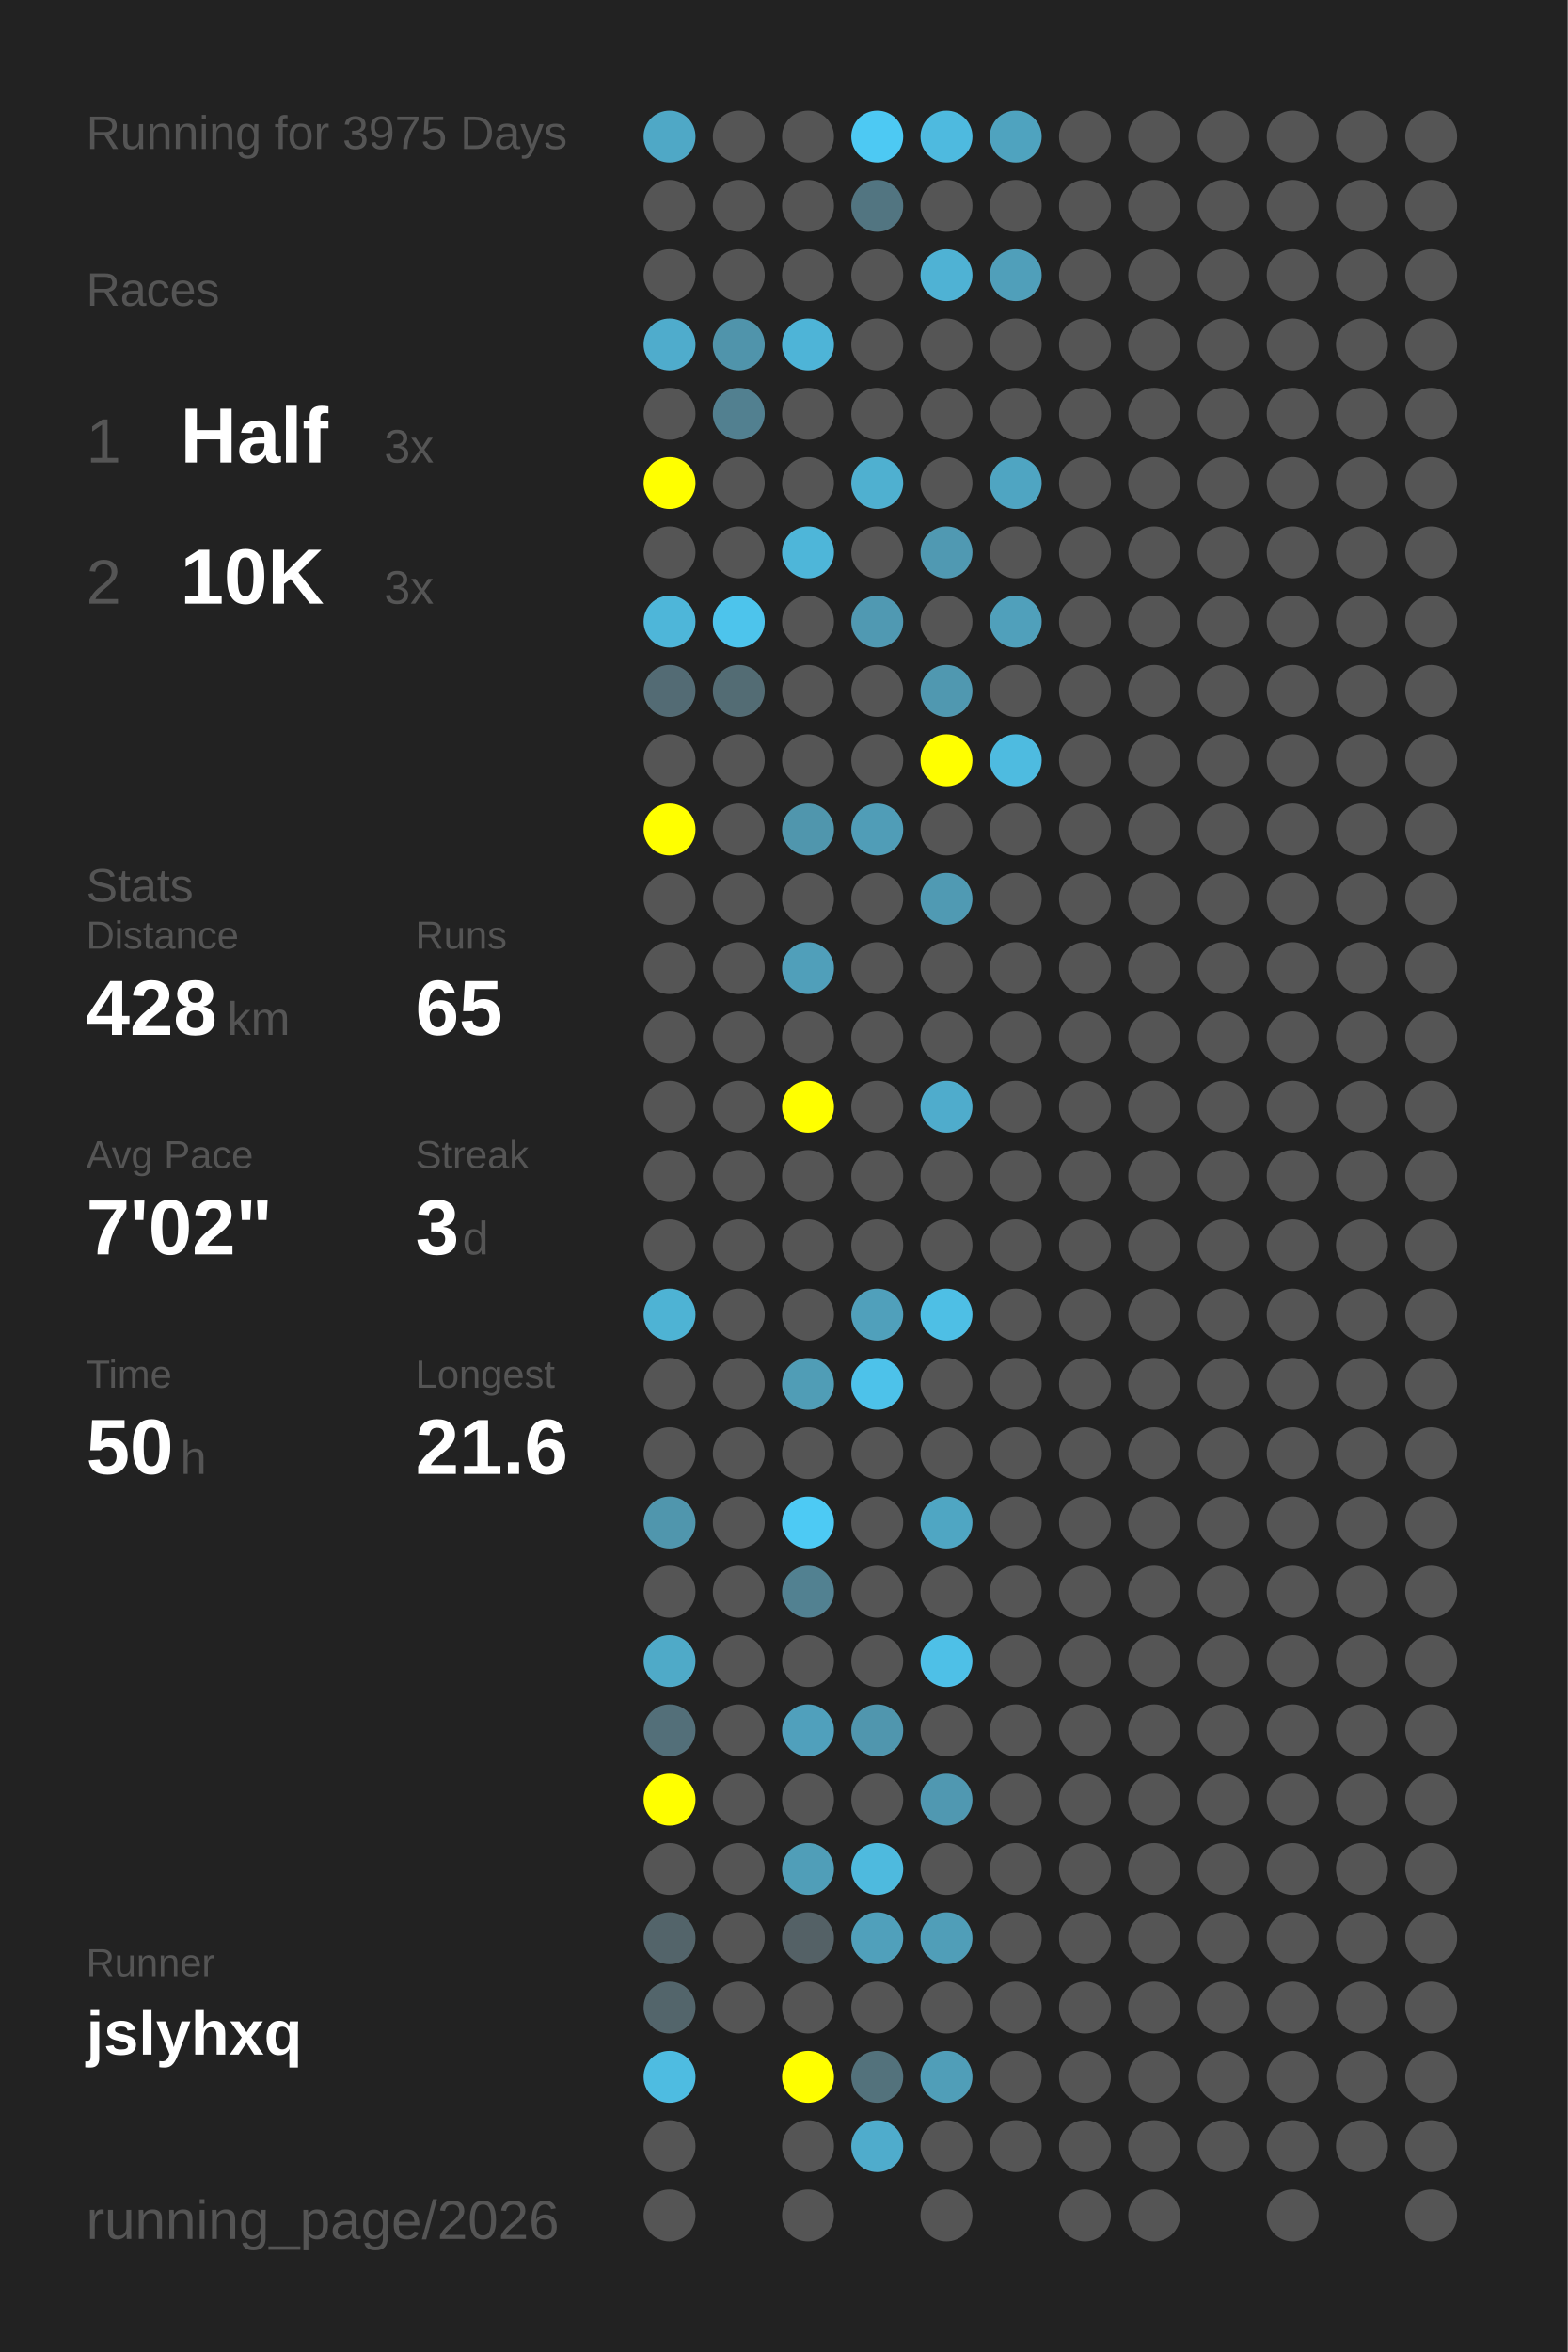
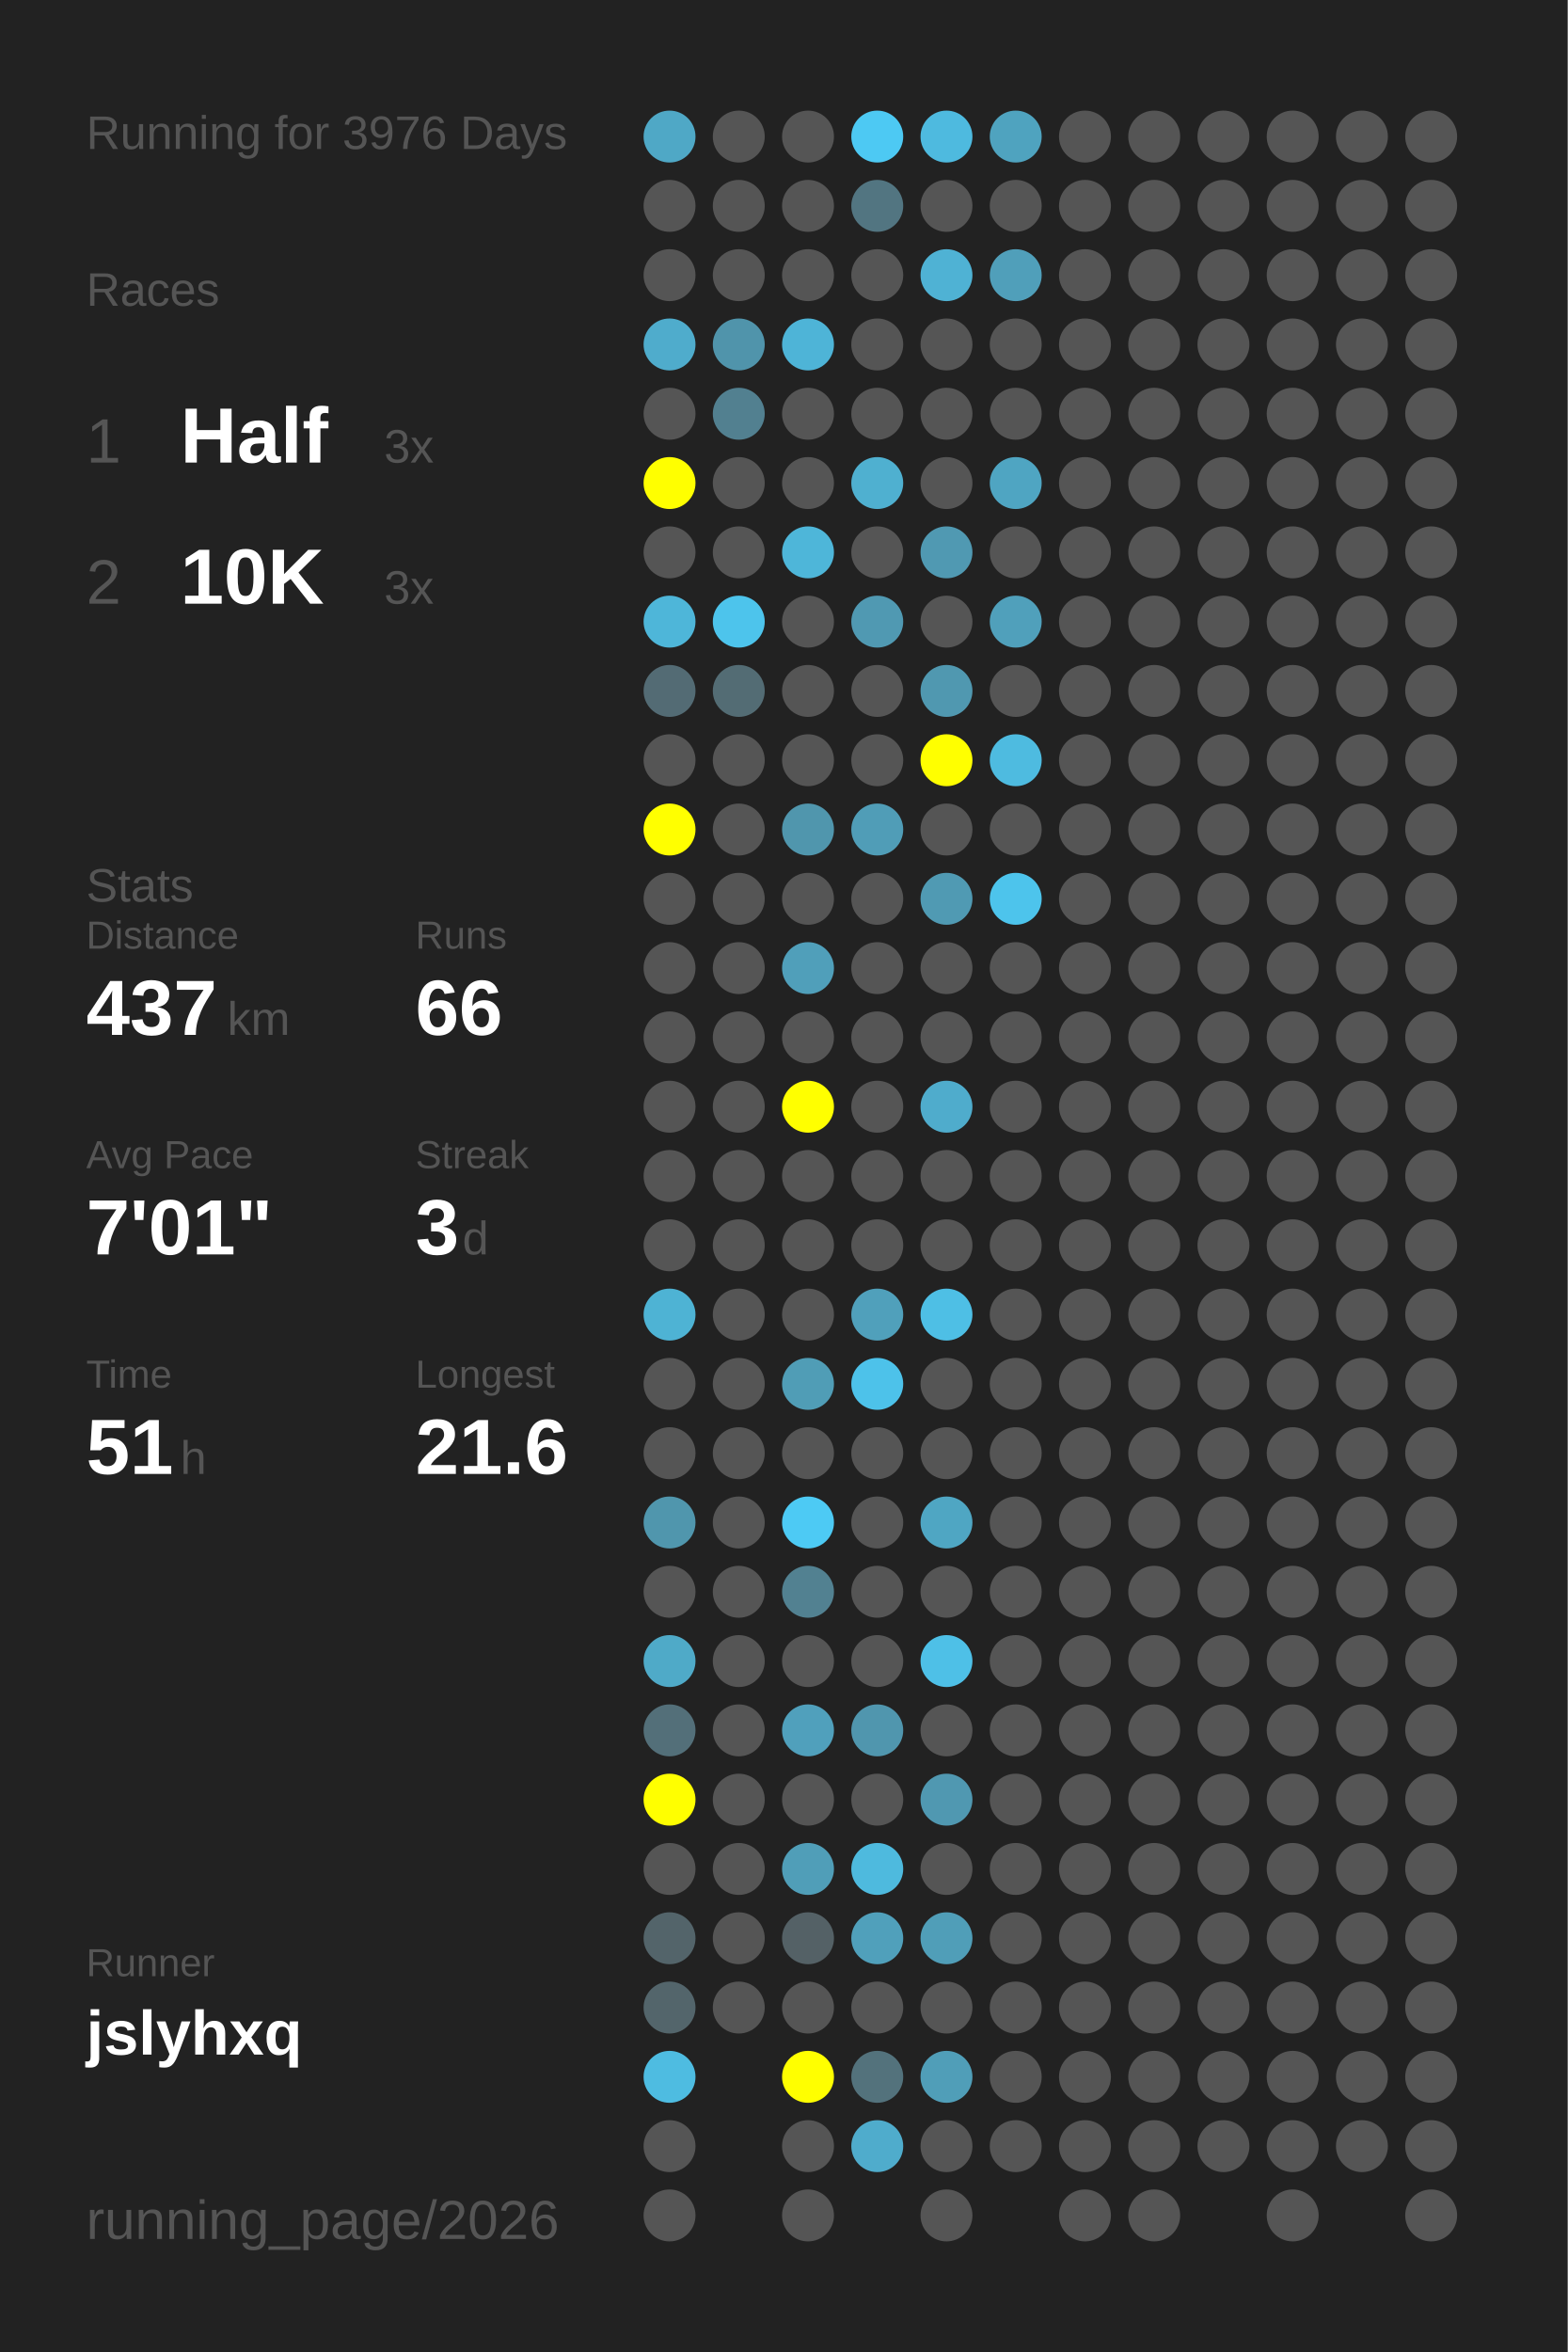
<svg xmlns="http://www.w3.org/2000/svg" baseProfile="full" height="300mm" version="1.1" viewBox="0,0,200,300" width="200mm">
  <defs />
  <rect fill="#222222" height="300" width="200" x="0" y="0" />
-   <text fill="#555555" style="font-size:6px; font-family:Arial;" x="11" y="19">Running for 3975 Days</text>
+   <text fill="#555555" style="font-size:6px; font-family:Arial;" x="11" y="19">Running for 3976 Days</text>
  <text fill="#555555" style="font-size:6px; font-family:Arial;" x="11" y="39">Races</text>
  <text fill="#555555" style="font-size:8px; font-family:Arial;" x="11" y="59">1</text>
  <text fill="#FFFFFF" style="font-size:10px; font-family:Arial; font-weight:bold;" x="23" y="59">Half</text>
  <text fill="#555555" style="font-size:6px; font-family:Arial;" x="49" y="59">3x</text>
  <text fill="#555555" style="font-size:8px; font-family:Arial;" x="11" y="77">2</text>
  <text fill="#FFFFFF" style="font-size:10px; font-family:Arial; font-weight:bold;" x="23" y="77">10K</text>
  <text fill="#555555" style="font-size:6px; font-family:Arial;" x="49" y="77">3x</text>
  <text fill="#555555" style="font-size:6px; font-family:Arial;" x="11" y="115">Stats</text>
  <text fill="#555555" style="font-size:5px; font-family:Arial;" x="11" y="121">Distance</text>
-   <text fill="#FFFFFF" style="font-size:10px; font-family:Arial; font-weight:bold;" x="11" y="132">428</text>
+   <text fill="#FFFFFF" style="font-size:10px; font-family:Arial; font-weight:bold;" x="11" y="132">437</text>
  <text fill="#555555" style="font-size:6px; font-family:Arial;" x="29" y="132">km</text>
  <text fill="#555555" style="font-size:5px; font-family:Arial;" x="53" y="121">Runs</text>
-   <text fill="#FFFFFF" style="font-size:10px; font-family:Arial; font-weight:bold;" x="53" y="132">65</text>
+   <text fill="#FFFFFF" style="font-size:10px; font-family:Arial; font-weight:bold;" x="53" y="132">66</text>
  <text fill="#555555" style="font-size:5px; font-family:Arial;" x="11" y="149">Avg Pace</text>
-   <text fill="#FFFFFF" style="font-size:10px; font-family:Arial; font-weight:bold;" x="11" y="160">7'02"</text>
+   <text fill="#FFFFFF" style="font-size:10px; font-family:Arial; font-weight:bold;" x="11" y="160">7'01"</text>
  <text fill="#555555" style="font-size:5px; font-family:Arial;" x="53" y="149">Streak</text>
  <text fill="#FFFFFF" style="font-size:10px; font-family:Arial; font-weight:bold;" x="53" y="160">3</text>
  <text fill="#555555" style="font-size:6px; font-family:Arial;" x="59" y="160">d</text>
  <text fill="#555555" style="font-size:5px; font-family:Arial;" x="11" y="177">Time</text>
-   <text fill="#FFFFFF" style="font-size:10px; font-family:Arial; font-weight:bold;" x="11" y="188">50</text>
+   <text fill="#FFFFFF" style="font-size:10px; font-family:Arial; font-weight:bold;" x="11" y="188">51</text>
  <text fill="#555555" style="font-size:6px; font-family:Arial;" x="23" y="188">h</text>
  <text fill="#555555" style="font-size:5px; font-family:Arial;" x="53" y="177">Longest</text>
  <text fill="#FFFFFF" style="font-size:10px; font-family:Arial; font-weight:bold;" x="53" y="188">21.6</text>
  <text fill="#555555" style="font-size:5px; font-family:Arial;" x="11" y="252.065">Runner</text>
  <text fill="#FFFFFF" style="font-size:8px; font-family:Arial; font-weight:bold;" x="11" y="262.065">jslyhxq</text>
  <text fill="#555555" style="font-size:7px; font-family:Arial;" x="11" y="285.581">running_page/2026</text>
  <circle cx="85.417" cy="17.419" fill="#4fa8c6" r="3.312" />
  <circle cx="85.417" cy="26.258" fill="#555555" r="3.312" />
  <circle cx="85.417" cy="35.097" fill="#555555" r="3.312" />
  <circle cx="85.417" cy="43.935" fill="#4faccc" r="3.312" />
  <circle cx="85.417" cy="52.774" fill="#555555" r="3.312" />
  <circle cx="85.417" cy="61.613" fill="#FFFF00" r="3.312" />
  <circle cx="85.417" cy="70.452" fill="#555555" r="3.312" />
  <circle cx="85.417" cy="79.29" fill="#4eb6d9" r="3.312" />
  <circle cx="85.417" cy="88.129" fill="#536b74" r="3.312" />
  <circle cx="85.417" cy="96.968" fill="#555555" r="3.312" />
  <circle cx="85.417" cy="105.806" fill="#FFFF00" r="3.312" />
  <circle cx="85.417" cy="114.645" fill="#555555" r="3.312" />
  <circle cx="85.417" cy="123.484" fill="#555555" r="3.312" />
  <circle cx="85.417" cy="132.323" fill="#555555" r="3.312" />
  <circle cx="85.417" cy="141.161" fill="#555555" r="3.312" />
  <circle cx="85.417" cy="150" fill="#555555" r="3.312" />
  <circle cx="85.417" cy="158.839" fill="#555555" r="3.312" />
  <circle cx="85.417" cy="167.677" fill="#4eb3d4" r="3.312" />
  <circle cx="85.417" cy="176.516" fill="#555555" r="3.312" />
  <circle cx="85.417" cy="185.355" fill="#555555" r="3.312" />
  <circle cx="85.417" cy="194.194" fill="#5096ad" r="3.312" />
  <circle cx="85.417" cy="203.032" fill="#555555" r="3.312" />
  <circle cx="85.417" cy="211.871" fill="#4faac8" r="3.312" />
  <circle cx="85.417" cy="220.71" fill="#536f79" r="3.312" />
  <circle cx="85.417" cy="229.548" fill="#FFFF00" r="3.312" />
  <circle cx="85.417" cy="238.387" fill="#555555" r="3.312" />
  <circle cx="85.417" cy="247.226" fill="#53646a" r="3.312" />
  <circle cx="85.417" cy="256.065" fill="#53656b" r="3.312" />
  <circle cx="85.417" cy="264.903" fill="#4ebce1" r="3.312" />
  <circle cx="85.417" cy="273.742" fill="#555555" r="3.312" />
  <circle cx="85.417" cy="282.581" fill="#555555" r="3.312" />
  <circle cx="94.25" cy="17.419" fill="#555555" r="3.312" />
  <circle cx="94.25" cy="26.258" fill="#555555" r="3.312" />
  <circle cx="94.25" cy="35.097" fill="#555555" r="3.312" />
  <circle cx="94.25" cy="43.935" fill="#5094ab" r="3.312" />
  <circle cx="94.25" cy="52.774" fill="#528090" r="3.312" />
  <circle cx="94.25" cy="61.613" fill="#555555" r="3.312" />
  <circle cx="94.25" cy="70.452" fill="#555555" r="3.312" />
  <circle cx="94.25" cy="79.29" fill="#4dc4ec" r="3.312" />
  <circle cx="94.25" cy="88.129" fill="#536c74" r="3.312" />
  <circle cx="94.25" cy="96.968" fill="#555555" r="3.312" />
  <circle cx="94.25" cy="105.806" fill="#555555" r="3.312" />
  <circle cx="94.25" cy="114.645" fill="#555555" r="3.312" />
  <circle cx="94.25" cy="123.484" fill="#555555" r="3.312" />
  <circle cx="94.25" cy="132.323" fill="#555555" r="3.312" />
  <circle cx="94.25" cy="141.161" fill="#555555" r="3.312" />
  <circle cx="94.25" cy="150" fill="#555555" r="3.312" />
  <circle cx="94.25" cy="158.839" fill="#555555" r="3.312" />
  <circle cx="94.25" cy="167.677" fill="#555555" r="3.312" />
  <circle cx="94.25" cy="176.516" fill="#555555" r="3.312" />
  <circle cx="94.25" cy="185.355" fill="#555555" r="3.312" />
  <circle cx="94.25" cy="194.194" fill="#555555" r="3.312" />
  <circle cx="94.25" cy="203.032" fill="#555555" r="3.312" />
  <circle cx="94.25" cy="211.871" fill="#555555" r="3.312" />
  <circle cx="94.25" cy="220.71" fill="#555555" r="3.312" />
  <circle cx="94.25" cy="229.548" fill="#555555" r="3.312" />
  <circle cx="94.25" cy="238.387" fill="#555555" r="3.312" />
  <circle cx="94.25" cy="247.226" fill="#555555" r="3.312" />
  <circle cx="94.25" cy="256.065" fill="#555555" r="3.312" />
  <circle cx="103.083" cy="17.419" fill="#555555" r="3.312" />
  <circle cx="103.083" cy="26.258" fill="#555555" r="3.312" />
  <circle cx="103.083" cy="35.097" fill="#555555" r="3.312" />
  <circle cx="103.083" cy="43.935" fill="#4eb4d7" r="3.312" />
  <circle cx="103.083" cy="52.774" fill="#555555" r="3.312" />
  <circle cx="103.083" cy="61.613" fill="#555555" r="3.312" />
  <circle cx="103.083" cy="70.452" fill="#4eb6d9" r="3.312" />
  <circle cx="103.083" cy="79.29" fill="#555555" r="3.312" />
  <circle cx="103.083" cy="88.129" fill="#555555" r="3.312" />
  <circle cx="103.083" cy="96.968" fill="#555555" r="3.312" />
  <circle cx="103.083" cy="105.806" fill="#5096ad" r="3.312" />
  <circle cx="103.083" cy="114.645" fill="#555555" r="3.312" />
  <circle cx="103.083" cy="123.484" fill="#509fba" r="3.312" />
  <circle cx="103.083" cy="132.323" fill="#555555" r="3.312" />
  <circle cx="103.083" cy="141.161" fill="#FFFF00" r="3.312" />
  <circle cx="103.083" cy="150" fill="#555555" r="3.312" />
  <circle cx="103.083" cy="158.839" fill="#555555" r="3.312" />
  <circle cx="103.083" cy="167.677" fill="#555555" r="3.312" />
  <circle cx="103.083" cy="176.516" fill="#509db6" r="3.312" />
  <circle cx="103.083" cy="185.355" fill="#555555" r="3.312" />
  <circle cx="103.083" cy="194.194" fill="#4dcaf4" r="3.312" />
  <circle cx="103.083" cy="203.032" fill="#528191" r="3.312" />
  <circle cx="103.083" cy="211.871" fill="#555555" r="3.312" />
  <circle cx="103.083" cy="220.71" fill="#50a0bc" r="3.312" />
  <circle cx="103.083" cy="229.548" fill="#555555" r="3.312" />
  <circle cx="103.083" cy="238.387" fill="#509eb8" r="3.312" />
  <circle cx="103.083" cy="247.226" fill="#546166" r="3.312" />
  <circle cx="103.083" cy="256.065" fill="#555555" r="3.312" />
  <circle cx="103.083" cy="264.903" fill="#FFFF00" r="3.312" />
  <circle cx="103.083" cy="273.742" fill="#555555" r="3.312" />
  <circle cx="103.083" cy="282.581" fill="#555555" r="3.312" />
  <circle cx="111.917" cy="17.419" fill="#4dc9f3" r="3.312" />
  <circle cx="111.917" cy="26.258" fill="#527581" r="3.312" />
  <circle cx="111.917" cy="35.097" fill="#555555" r="3.312" />
  <circle cx="111.917" cy="43.935" fill="#555555" r="3.312" />
  <circle cx="111.917" cy="52.774" fill="#555555" r="3.312" />
  <circle cx="111.917" cy="61.613" fill="#4fb0d0" r="3.312" />
  <circle cx="111.917" cy="70.452" fill="#555555" r="3.312" />
  <circle cx="111.917" cy="79.29" fill="#5099b2" r="3.312" />
  <circle cx="111.917" cy="88.129" fill="#555555" r="3.312" />
  <circle cx="111.917" cy="96.968" fill="#555555" r="3.312" />
  <circle cx="111.917" cy="105.806" fill="#509db7" r="3.312" />
  <circle cx="111.917" cy="114.645" fill="#555555" r="3.312" />
  <circle cx="111.917" cy="123.484" fill="#555555" r="3.312" />
  <circle cx="111.917" cy="132.323" fill="#555555" r="3.312" />
  <circle cx="111.917" cy="141.161" fill="#555555" r="3.312" />
  <circle cx="111.917" cy="150" fill="#555555" r="3.312" />
  <circle cx="111.917" cy="158.839" fill="#555555" r="3.312" />
  <circle cx="111.917" cy="167.677" fill="#50a0bb" r="3.312" />
  <circle cx="111.917" cy="176.516" fill="#4dc2ea" r="3.312" />
  <circle cx="111.917" cy="185.355" fill="#555555" r="3.312" />
  <circle cx="111.917" cy="194.194" fill="#555555" r="3.312" />
  <circle cx="111.917" cy="203.032" fill="#555555" r="3.312" />
  <circle cx="111.917" cy="211.871" fill="#555555" r="3.312" />
  <circle cx="111.917" cy="220.71" fill="#5096ae" r="3.312" />
  <circle cx="111.917" cy="229.548" fill="#555555" r="3.312" />
  <circle cx="111.917" cy="238.387" fill="#4ebade" r="3.312" />
  <circle cx="111.917" cy="247.226" fill="#50a0bb" r="3.312" />
  <circle cx="111.917" cy="256.065" fill="#555555" r="3.312" />
  <circle cx="111.917" cy="264.903" fill="#53727c" r="3.312" />
  <circle cx="111.917" cy="273.742" fill="#4faccc" r="3.312" />
  <circle cx="120.75" cy="17.419" fill="#4ebadf" r="3.312" />
  <circle cx="120.75" cy="26.258" fill="#555555" r="3.312" />
  <circle cx="120.75" cy="35.097" fill="#4fb2d4" r="3.312" />
  <circle cx="120.75" cy="43.935" fill="#555555" r="3.312" />
  <circle cx="120.75" cy="52.774" fill="#555555" r="3.312" />
  <circle cx="120.75" cy="61.613" fill="#555555" r="3.312" />
  <circle cx="120.75" cy="70.452" fill="#5099b2" r="3.312" />
  <circle cx="120.75" cy="79.29" fill="#555555" r="3.312" />
  <circle cx="120.75" cy="88.129" fill="#5098b0" r="3.312" />
  <circle cx="120.75" cy="96.968" fill="#FFFF00" r="3.312" />
  <circle cx="120.75" cy="105.806" fill="#555555" r="3.312" />
  <circle cx="120.75" cy="114.645" fill="#509ab3" r="3.312" />
  <circle cx="120.75" cy="123.484" fill="#555555" r="3.312" />
  <circle cx="120.75" cy="132.323" fill="#555555" r="3.312" />
  <circle cx="120.75" cy="141.161" fill="#4faccc" r="3.312" />
  <circle cx="120.75" cy="150" fill="#555555" r="3.312" />
  <circle cx="120.75" cy="158.839" fill="#555555" r="3.312" />
  <circle cx="120.75" cy="167.677" fill="#4ebfe5" r="3.312" />
  <circle cx="120.75" cy="176.516" fill="#555555" r="3.312" />
  <circle cx="120.75" cy="185.355" fill="#555555" r="3.312" />
  <circle cx="120.75" cy="194.194" fill="#4fa6c3" r="3.312" />
  <circle cx="120.75" cy="203.032" fill="#555555" r="3.312" />
  <circle cx="120.75" cy="211.871" fill="#4ec0e7" r="3.312" />
  <circle cx="120.75" cy="220.71" fill="#555555" r="3.312" />
  <circle cx="120.75" cy="229.548" fill="#5098b1" r="3.312" />
  <circle cx="120.75" cy="238.387" fill="#555555" r="3.312" />
  <circle cx="120.75" cy="247.226" fill="#509eb8" r="3.312" />
  <circle cx="120.75" cy="256.065" fill="#555555" r="3.312" />
  <circle cx="120.75" cy="264.903" fill="#509eb8" r="3.312" />
  <circle cx="120.75" cy="273.742" fill="#555555" r="3.312" />
  <circle cx="120.75" cy="282.581" fill="#555555" r="3.312" />
  <circle cx="129.583" cy="17.419" fill="#4fa3bf" r="3.312" />
  <circle cx="129.583" cy="26.258" fill="#555555" r="3.312" />
  <circle cx="129.583" cy="35.097" fill="#509fba" r="3.312" />
  <circle cx="129.583" cy="43.935" fill="#555555" r="3.312" />
  <circle cx="129.583" cy="52.774" fill="#555555" r="3.312" />
  <circle cx="129.583" cy="61.613" fill="#4fa5c2" r="3.312" />
  <circle cx="129.583" cy="70.452" fill="#555555" r="3.312" />
  <circle cx="129.583" cy="79.29" fill="#50a0bb" r="3.312" />
  <circle cx="129.583" cy="88.129" fill="#555555" r="3.312" />
  <circle cx="129.583" cy="96.968" fill="#4ebbe0" r="3.312" />
  <circle cx="129.583" cy="105.806" fill="#555555" r="3.312" />
-   <circle cx="129.583" cy="114.645" fill="#555555" r="3.312" />
+   <circle cx="129.583" cy="114.645" fill="#4dc4ec" r="3.312" />
  <circle cx="129.583" cy="123.484" fill="#555555" r="3.312" />
  <circle cx="129.583" cy="132.323" fill="#555555" r="3.312" />
  <circle cx="129.583" cy="141.161" fill="#555555" r="3.312" />
  <circle cx="129.583" cy="150" fill="#555555" r="3.312" />
  <circle cx="129.583" cy="158.839" fill="#555555" r="3.312" />
  <circle cx="129.583" cy="167.677" fill="#555555" r="3.312" />
  <circle cx="129.583" cy="176.516" fill="#555555" r="3.312" />
  <circle cx="129.583" cy="185.355" fill="#555555" r="3.312" />
  <circle cx="129.583" cy="194.194" fill="#555555" r="3.312" />
  <circle cx="129.583" cy="203.032" fill="#555555" r="3.312" />
  <circle cx="129.583" cy="211.871" fill="#555555" r="3.312" />
  <circle cx="129.583" cy="220.71" fill="#555555" r="3.312" />
  <circle cx="129.583" cy="229.548" fill="#555555" r="3.312" />
  <circle cx="129.583" cy="238.387" fill="#555555" r="3.312" />
  <circle cx="129.583" cy="247.226" fill="#555555" r="3.312" />
  <circle cx="129.583" cy="256.065" fill="#555555" r="3.312" />
  <circle cx="129.583" cy="264.903" fill="#555555" r="3.312" />
  <circle cx="129.583" cy="273.742" fill="#555555" r="3.312" />
  <circle cx="138.417" cy="17.419" fill="#555555" r="3.312" />
  <circle cx="138.417" cy="26.258" fill="#555555" r="3.312" />
  <circle cx="138.417" cy="35.097" fill="#555555" r="3.312" />
  <circle cx="138.417" cy="43.935" fill="#555555" r="3.312" />
  <circle cx="138.417" cy="52.774" fill="#555555" r="3.312" />
  <circle cx="138.417" cy="61.613" fill="#555555" r="3.312" />
  <circle cx="138.417" cy="70.452" fill="#555555" r="3.312" />
  <circle cx="138.417" cy="79.29" fill="#555555" r="3.312" />
  <circle cx="138.417" cy="88.129" fill="#555555" r="3.312" />
  <circle cx="138.417" cy="96.968" fill="#555555" r="3.312" />
  <circle cx="138.417" cy="105.806" fill="#555555" r="3.312" />
  <circle cx="138.417" cy="114.645" fill="#555555" r="3.312" />
  <circle cx="138.417" cy="123.484" fill="#555555" r="3.312" />
  <circle cx="138.417" cy="132.323" fill="#555555" r="3.312" />
  <circle cx="138.417" cy="141.161" fill="#555555" r="3.312" />
  <circle cx="138.417" cy="150" fill="#555555" r="3.312" />
  <circle cx="138.417" cy="158.839" fill="#555555" r="3.312" />
  <circle cx="138.417" cy="167.677" fill="#555555" r="3.312" />
  <circle cx="138.417" cy="176.516" fill="#555555" r="3.312" />
  <circle cx="138.417" cy="185.355" fill="#555555" r="3.312" />
  <circle cx="138.417" cy="194.194" fill="#555555" r="3.312" />
  <circle cx="138.417" cy="203.032" fill="#555555" r="3.312" />
  <circle cx="138.417" cy="211.871" fill="#555555" r="3.312" />
  <circle cx="138.417" cy="220.71" fill="#555555" r="3.312" />
  <circle cx="138.417" cy="229.548" fill="#555555" r="3.312" />
  <circle cx="138.417" cy="238.387" fill="#555555" r="3.312" />
  <circle cx="138.417" cy="247.226" fill="#555555" r="3.312" />
  <circle cx="138.417" cy="256.065" fill="#555555" r="3.312" />
  <circle cx="138.417" cy="264.903" fill="#555555" r="3.312" />
  <circle cx="138.417" cy="273.742" fill="#555555" r="3.312" />
  <circle cx="138.417" cy="282.581" fill="#555555" r="3.312" />
  <circle cx="147.25" cy="17.419" fill="#555555" r="3.312" />
  <circle cx="147.25" cy="26.258" fill="#555555" r="3.312" />
  <circle cx="147.25" cy="35.097" fill="#555555" r="3.312" />
  <circle cx="147.25" cy="43.935" fill="#555555" r="3.312" />
  <circle cx="147.25" cy="52.774" fill="#555555" r="3.312" />
  <circle cx="147.25" cy="61.613" fill="#555555" r="3.312" />
  <circle cx="147.25" cy="70.452" fill="#555555" r="3.312" />
  <circle cx="147.25" cy="79.29" fill="#555555" r="3.312" />
  <circle cx="147.25" cy="88.129" fill="#555555" r="3.312" />
  <circle cx="147.25" cy="96.968" fill="#555555" r="3.312" />
  <circle cx="147.25" cy="105.806" fill="#555555" r="3.312" />
  <circle cx="147.25" cy="114.645" fill="#555555" r="3.312" />
  <circle cx="147.25" cy="123.484" fill="#555555" r="3.312" />
  <circle cx="147.25" cy="132.323" fill="#555555" r="3.312" />
  <circle cx="147.25" cy="141.161" fill="#555555" r="3.312" />
  <circle cx="147.25" cy="150" fill="#555555" r="3.312" />
  <circle cx="147.25" cy="158.839" fill="#555555" r="3.312" />
  <circle cx="147.25" cy="167.677" fill="#555555" r="3.312" />
  <circle cx="147.25" cy="176.516" fill="#555555" r="3.312" />
  <circle cx="147.25" cy="185.355" fill="#555555" r="3.312" />
  <circle cx="147.25" cy="194.194" fill="#555555" r="3.312" />
  <circle cx="147.25" cy="203.032" fill="#555555" r="3.312" />
  <circle cx="147.25" cy="211.871" fill="#555555" r="3.312" />
  <circle cx="147.25" cy="220.71" fill="#555555" r="3.312" />
  <circle cx="147.25" cy="229.548" fill="#555555" r="3.312" />
  <circle cx="147.25" cy="238.387" fill="#555555" r="3.312" />
  <circle cx="147.25" cy="247.226" fill="#555555" r="3.312" />
  <circle cx="147.25" cy="256.065" fill="#555555" r="3.312" />
  <circle cx="147.25" cy="264.903" fill="#555555" r="3.312" />
  <circle cx="147.25" cy="273.742" fill="#555555" r="3.312" />
  <circle cx="147.25" cy="282.581" fill="#555555" r="3.312" />
  <circle cx="156.083" cy="17.419" fill="#555555" r="3.312" />
  <circle cx="156.083" cy="26.258" fill="#555555" r="3.312" />
  <circle cx="156.083" cy="35.097" fill="#555555" r="3.312" />
  <circle cx="156.083" cy="43.935" fill="#555555" r="3.312" />
  <circle cx="156.083" cy="52.774" fill="#555555" r="3.312" />
  <circle cx="156.083" cy="61.613" fill="#555555" r="3.312" />
  <circle cx="156.083" cy="70.452" fill="#555555" r="3.312" />
  <circle cx="156.083" cy="79.29" fill="#555555" r="3.312" />
  <circle cx="156.083" cy="88.129" fill="#555555" r="3.312" />
  <circle cx="156.083" cy="96.968" fill="#555555" r="3.312" />
  <circle cx="156.083" cy="105.806" fill="#555555" r="3.312" />
  <circle cx="156.083" cy="114.645" fill="#555555" r="3.312" />
  <circle cx="156.083" cy="123.484" fill="#555555" r="3.312" />
  <circle cx="156.083" cy="132.323" fill="#555555" r="3.312" />
  <circle cx="156.083" cy="141.161" fill="#555555" r="3.312" />
  <circle cx="156.083" cy="150" fill="#555555" r="3.312" />
  <circle cx="156.083" cy="158.839" fill="#555555" r="3.312" />
  <circle cx="156.083" cy="167.677" fill="#555555" r="3.312" />
  <circle cx="156.083" cy="176.516" fill="#555555" r="3.312" />
  <circle cx="156.083" cy="185.355" fill="#555555" r="3.312" />
  <circle cx="156.083" cy="194.194" fill="#555555" r="3.312" />
  <circle cx="156.083" cy="203.032" fill="#555555" r="3.312" />
  <circle cx="156.083" cy="211.871" fill="#555555" r="3.312" />
  <circle cx="156.083" cy="220.71" fill="#555555" r="3.312" />
  <circle cx="156.083" cy="229.548" fill="#555555" r="3.312" />
  <circle cx="156.083" cy="238.387" fill="#555555" r="3.312" />
  <circle cx="156.083" cy="247.226" fill="#555555" r="3.312" />
  <circle cx="156.083" cy="256.065" fill="#555555" r="3.312" />
  <circle cx="156.083" cy="264.903" fill="#555555" r="3.312" />
  <circle cx="156.083" cy="273.742" fill="#555555" r="3.312" />
  <circle cx="164.917" cy="17.419" fill="#555555" r="3.312" />
  <circle cx="164.917" cy="26.258" fill="#555555" r="3.312" />
  <circle cx="164.917" cy="35.097" fill="#555555" r="3.312" />
  <circle cx="164.917" cy="43.935" fill="#555555" r="3.312" />
  <circle cx="164.917" cy="52.774" fill="#555555" r="3.312" />
  <circle cx="164.917" cy="61.613" fill="#555555" r="3.312" />
  <circle cx="164.917" cy="70.452" fill="#555555" r="3.312" />
  <circle cx="164.917" cy="79.29" fill="#555555" r="3.312" />
  <circle cx="164.917" cy="88.129" fill="#555555" r="3.312" />
  <circle cx="164.917" cy="96.968" fill="#555555" r="3.312" />
  <circle cx="164.917" cy="105.806" fill="#555555" r="3.312" />
  <circle cx="164.917" cy="114.645" fill="#555555" r="3.312" />
  <circle cx="164.917" cy="123.484" fill="#555555" r="3.312" />
  <circle cx="164.917" cy="132.323" fill="#555555" r="3.312" />
  <circle cx="164.917" cy="141.161" fill="#555555" r="3.312" />
  <circle cx="164.917" cy="150" fill="#555555" r="3.312" />
  <circle cx="164.917" cy="158.839" fill="#555555" r="3.312" />
  <circle cx="164.917" cy="167.677" fill="#555555" r="3.312" />
  <circle cx="164.917" cy="176.516" fill="#555555" r="3.312" />
  <circle cx="164.917" cy="185.355" fill="#555555" r="3.312" />
  <circle cx="164.917" cy="194.194" fill="#555555" r="3.312" />
  <circle cx="164.917" cy="203.032" fill="#555555" r="3.312" />
  <circle cx="164.917" cy="211.871" fill="#555555" r="3.312" />
  <circle cx="164.917" cy="220.71" fill="#555555" r="3.312" />
  <circle cx="164.917" cy="229.548" fill="#555555" r="3.312" />
  <circle cx="164.917" cy="238.387" fill="#555555" r="3.312" />
  <circle cx="164.917" cy="247.226" fill="#555555" r="3.312" />
  <circle cx="164.917" cy="256.065" fill="#555555" r="3.312" />
  <circle cx="164.917" cy="264.903" fill="#555555" r="3.312" />
  <circle cx="164.917" cy="273.742" fill="#555555" r="3.312" />
  <circle cx="164.917" cy="282.581" fill="#555555" r="3.312" />
  <circle cx="173.75" cy="17.419" fill="#555555" r="3.312" />
  <circle cx="173.75" cy="26.258" fill="#555555" r="3.312" />
  <circle cx="173.75" cy="35.097" fill="#555555" r="3.312" />
  <circle cx="173.75" cy="43.935" fill="#555555" r="3.312" />
  <circle cx="173.75" cy="52.774" fill="#555555" r="3.312" />
  <circle cx="173.75" cy="61.613" fill="#555555" r="3.312" />
  <circle cx="173.75" cy="70.452" fill="#555555" r="3.312" />
  <circle cx="173.75" cy="79.29" fill="#555555" r="3.312" />
  <circle cx="173.75" cy="88.129" fill="#555555" r="3.312" />
  <circle cx="173.75" cy="96.968" fill="#555555" r="3.312" />
  <circle cx="173.75" cy="105.806" fill="#555555" r="3.312" />
  <circle cx="173.75" cy="114.645" fill="#555555" r="3.312" />
  <circle cx="173.75" cy="123.484" fill="#555555" r="3.312" />
  <circle cx="173.75" cy="132.323" fill="#555555" r="3.312" />
  <circle cx="173.75" cy="141.161" fill="#555555" r="3.312" />
  <circle cx="173.75" cy="150" fill="#555555" r="3.312" />
  <circle cx="173.75" cy="158.839" fill="#555555" r="3.312" />
  <circle cx="173.75" cy="167.677" fill="#555555" r="3.312" />
  <circle cx="173.75" cy="176.516" fill="#555555" r="3.312" />
  <circle cx="173.75" cy="185.355" fill="#555555" r="3.312" />
  <circle cx="173.75" cy="194.194" fill="#555555" r="3.312" />
  <circle cx="173.75" cy="203.032" fill="#555555" r="3.312" />
  <circle cx="173.75" cy="211.871" fill="#555555" r="3.312" />
  <circle cx="173.75" cy="220.71" fill="#555555" r="3.312" />
  <circle cx="173.75" cy="229.548" fill="#555555" r="3.312" />
  <circle cx="173.75" cy="238.387" fill="#555555" r="3.312" />
  <circle cx="173.75" cy="247.226" fill="#555555" r="3.312" />
  <circle cx="173.75" cy="256.065" fill="#555555" r="3.312" />
  <circle cx="173.75" cy="264.903" fill="#555555" r="3.312" />
  <circle cx="173.75" cy="273.742" fill="#555555" r="3.312" />
  <circle cx="182.583" cy="17.419" fill="#555555" r="3.312" />
  <circle cx="182.583" cy="26.258" fill="#555555" r="3.312" />
  <circle cx="182.583" cy="35.097" fill="#555555" r="3.312" />
  <circle cx="182.583" cy="43.935" fill="#555555" r="3.312" />
  <circle cx="182.583" cy="52.774" fill="#555555" r="3.312" />
  <circle cx="182.583" cy="61.613" fill="#555555" r="3.312" />
  <circle cx="182.583" cy="70.452" fill="#555555" r="3.312" />
  <circle cx="182.583" cy="79.29" fill="#555555" r="3.312" />
  <circle cx="182.583" cy="88.129" fill="#555555" r="3.312" />
  <circle cx="182.583" cy="96.968" fill="#555555" r="3.312" />
  <circle cx="182.583" cy="105.806" fill="#555555" r="3.312" />
  <circle cx="182.583" cy="114.645" fill="#555555" r="3.312" />
  <circle cx="182.583" cy="123.484" fill="#555555" r="3.312" />
  <circle cx="182.583" cy="132.323" fill="#555555" r="3.312" />
  <circle cx="182.583" cy="141.161" fill="#555555" r="3.312" />
  <circle cx="182.583" cy="150" fill="#555555" r="3.312" />
  <circle cx="182.583" cy="158.839" fill="#555555" r="3.312" />
  <circle cx="182.583" cy="167.677" fill="#555555" r="3.312" />
  <circle cx="182.583" cy="176.516" fill="#555555" r="3.312" />
  <circle cx="182.583" cy="185.355" fill="#555555" r="3.312" />
  <circle cx="182.583" cy="194.194" fill="#555555" r="3.312" />
  <circle cx="182.583" cy="203.032" fill="#555555" r="3.312" />
  <circle cx="182.583" cy="211.871" fill="#555555" r="3.312" />
  <circle cx="182.583" cy="220.71" fill="#555555" r="3.312" />
  <circle cx="182.583" cy="229.548" fill="#555555" r="3.312" />
  <circle cx="182.583" cy="238.387" fill="#555555" r="3.312" />
  <circle cx="182.583" cy="247.226" fill="#555555" r="3.312" />
  <circle cx="182.583" cy="256.065" fill="#555555" r="3.312" />
  <circle cx="182.583" cy="264.903" fill="#555555" r="3.312" />
  <circle cx="182.583" cy="273.742" fill="#555555" r="3.312" />
  <circle cx="182.583" cy="282.581" fill="#555555" r="3.312" />
</svg>
